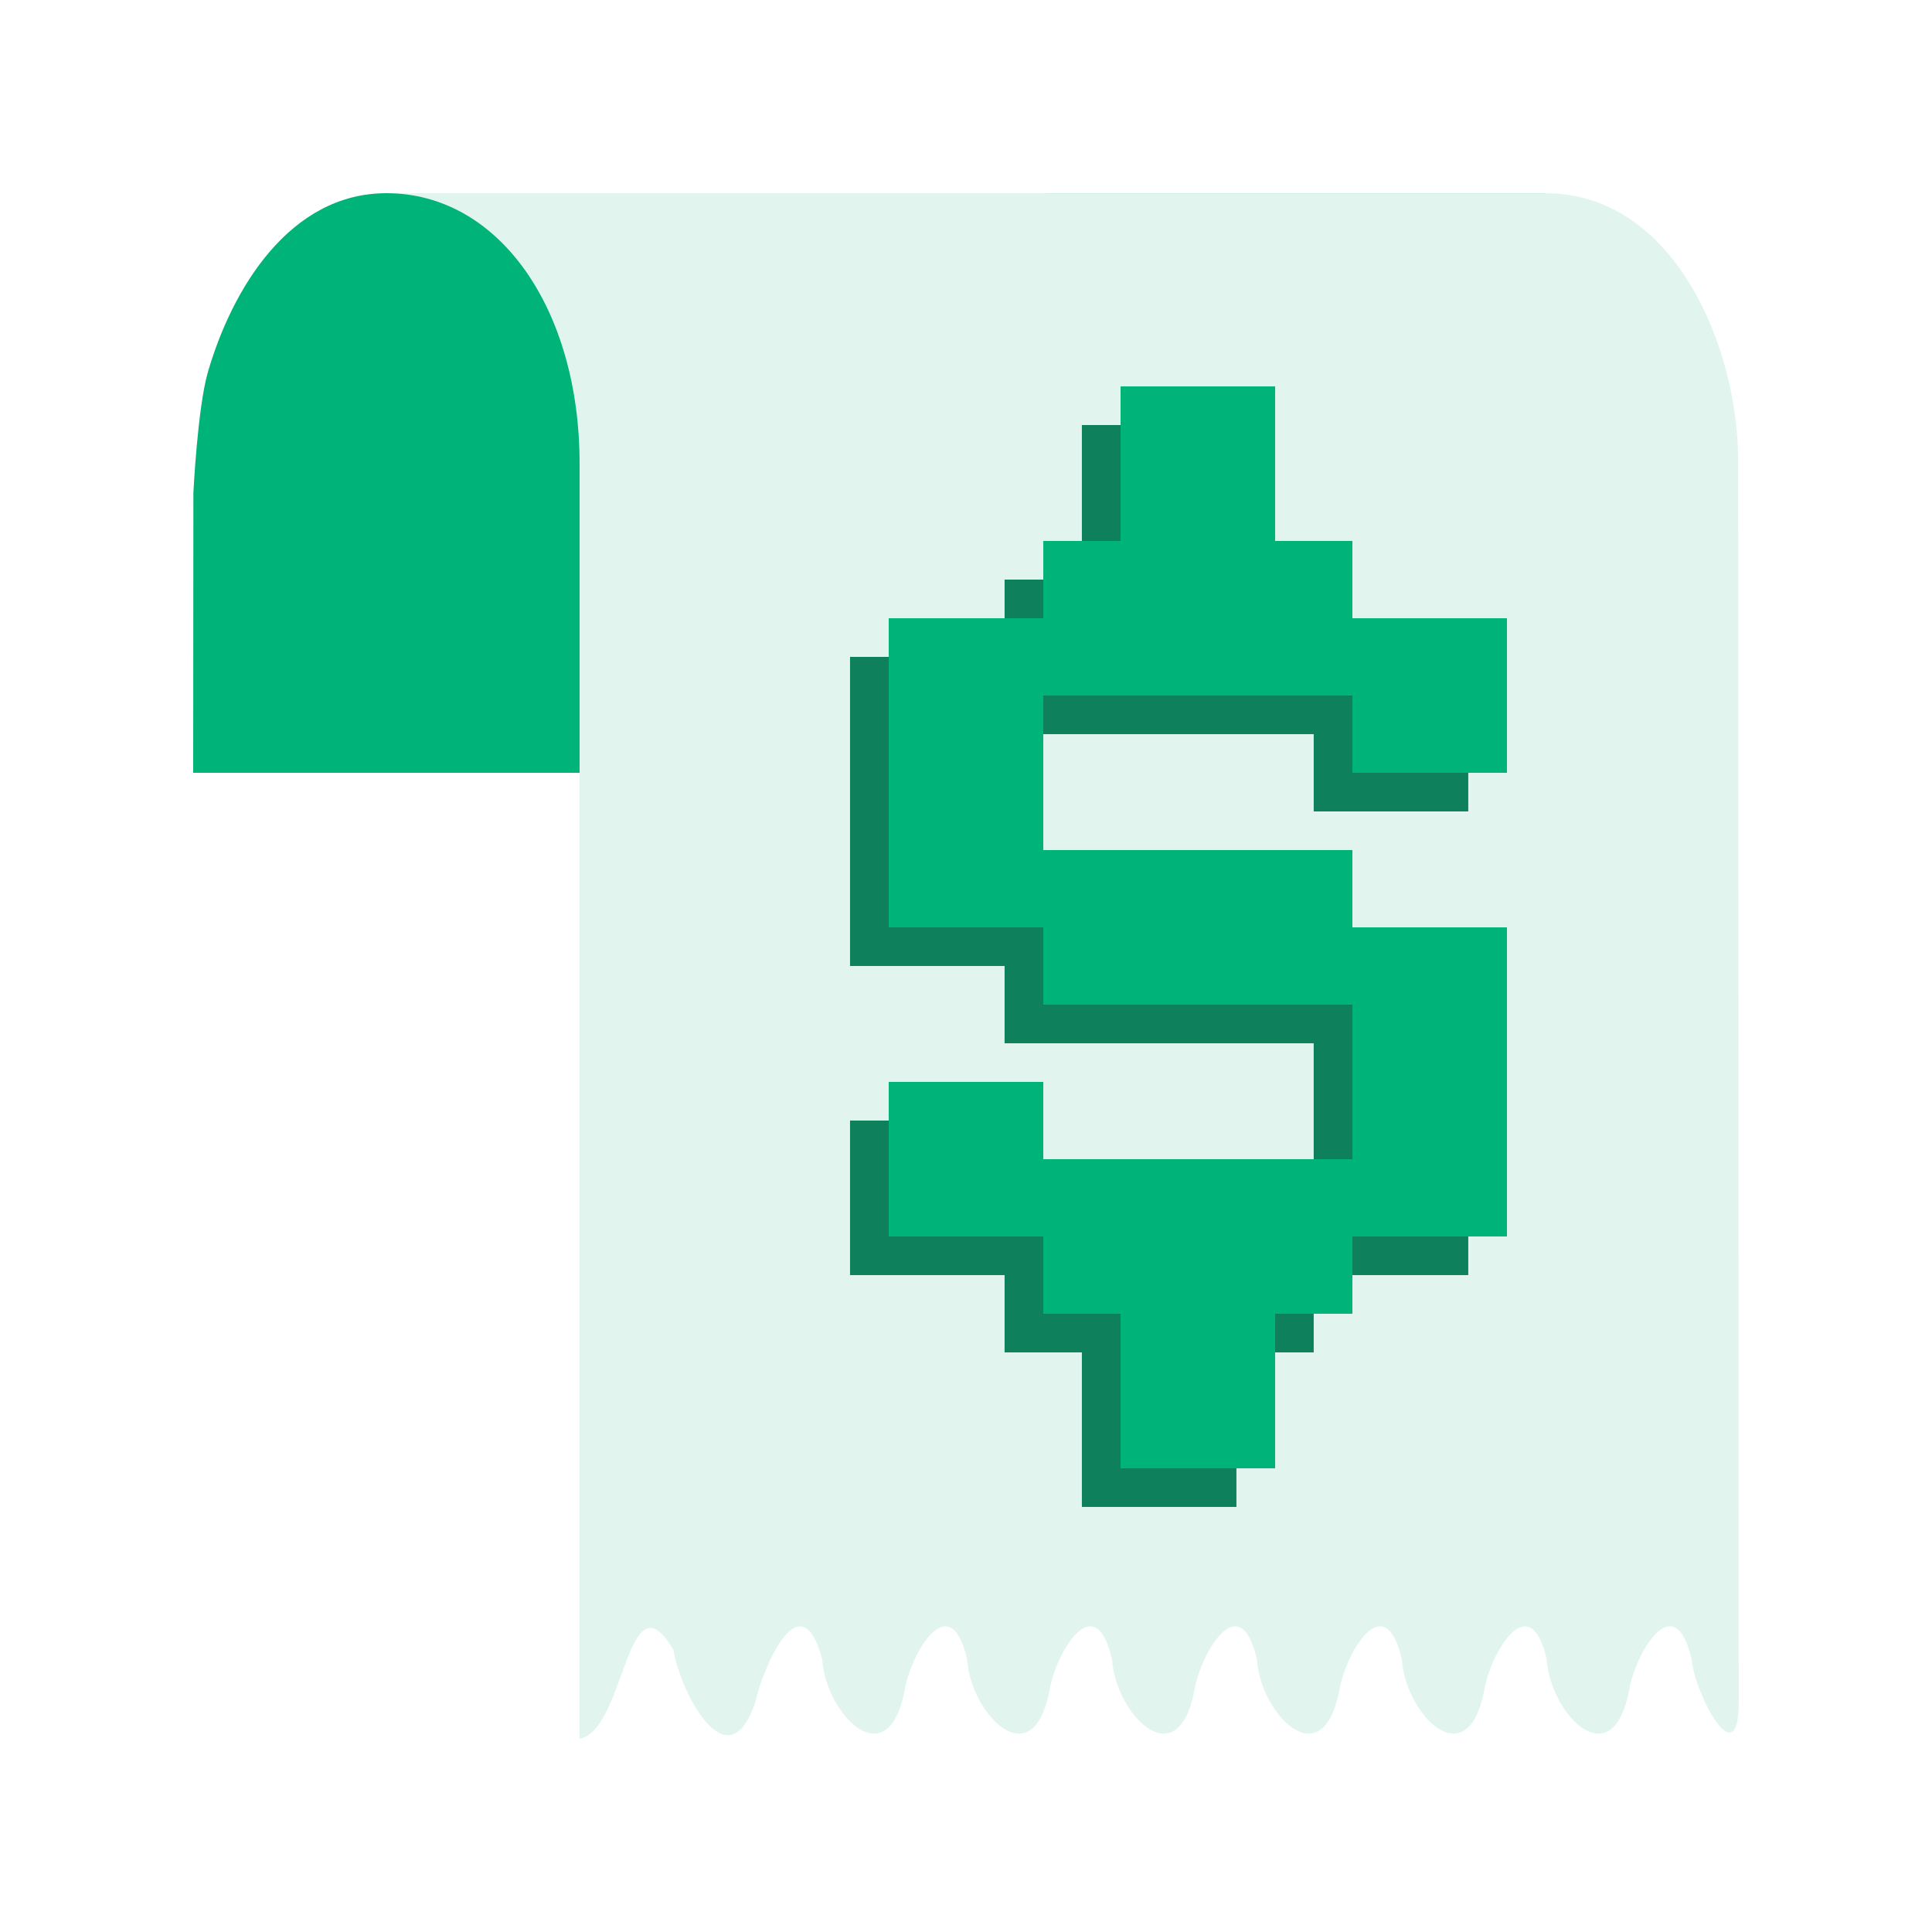
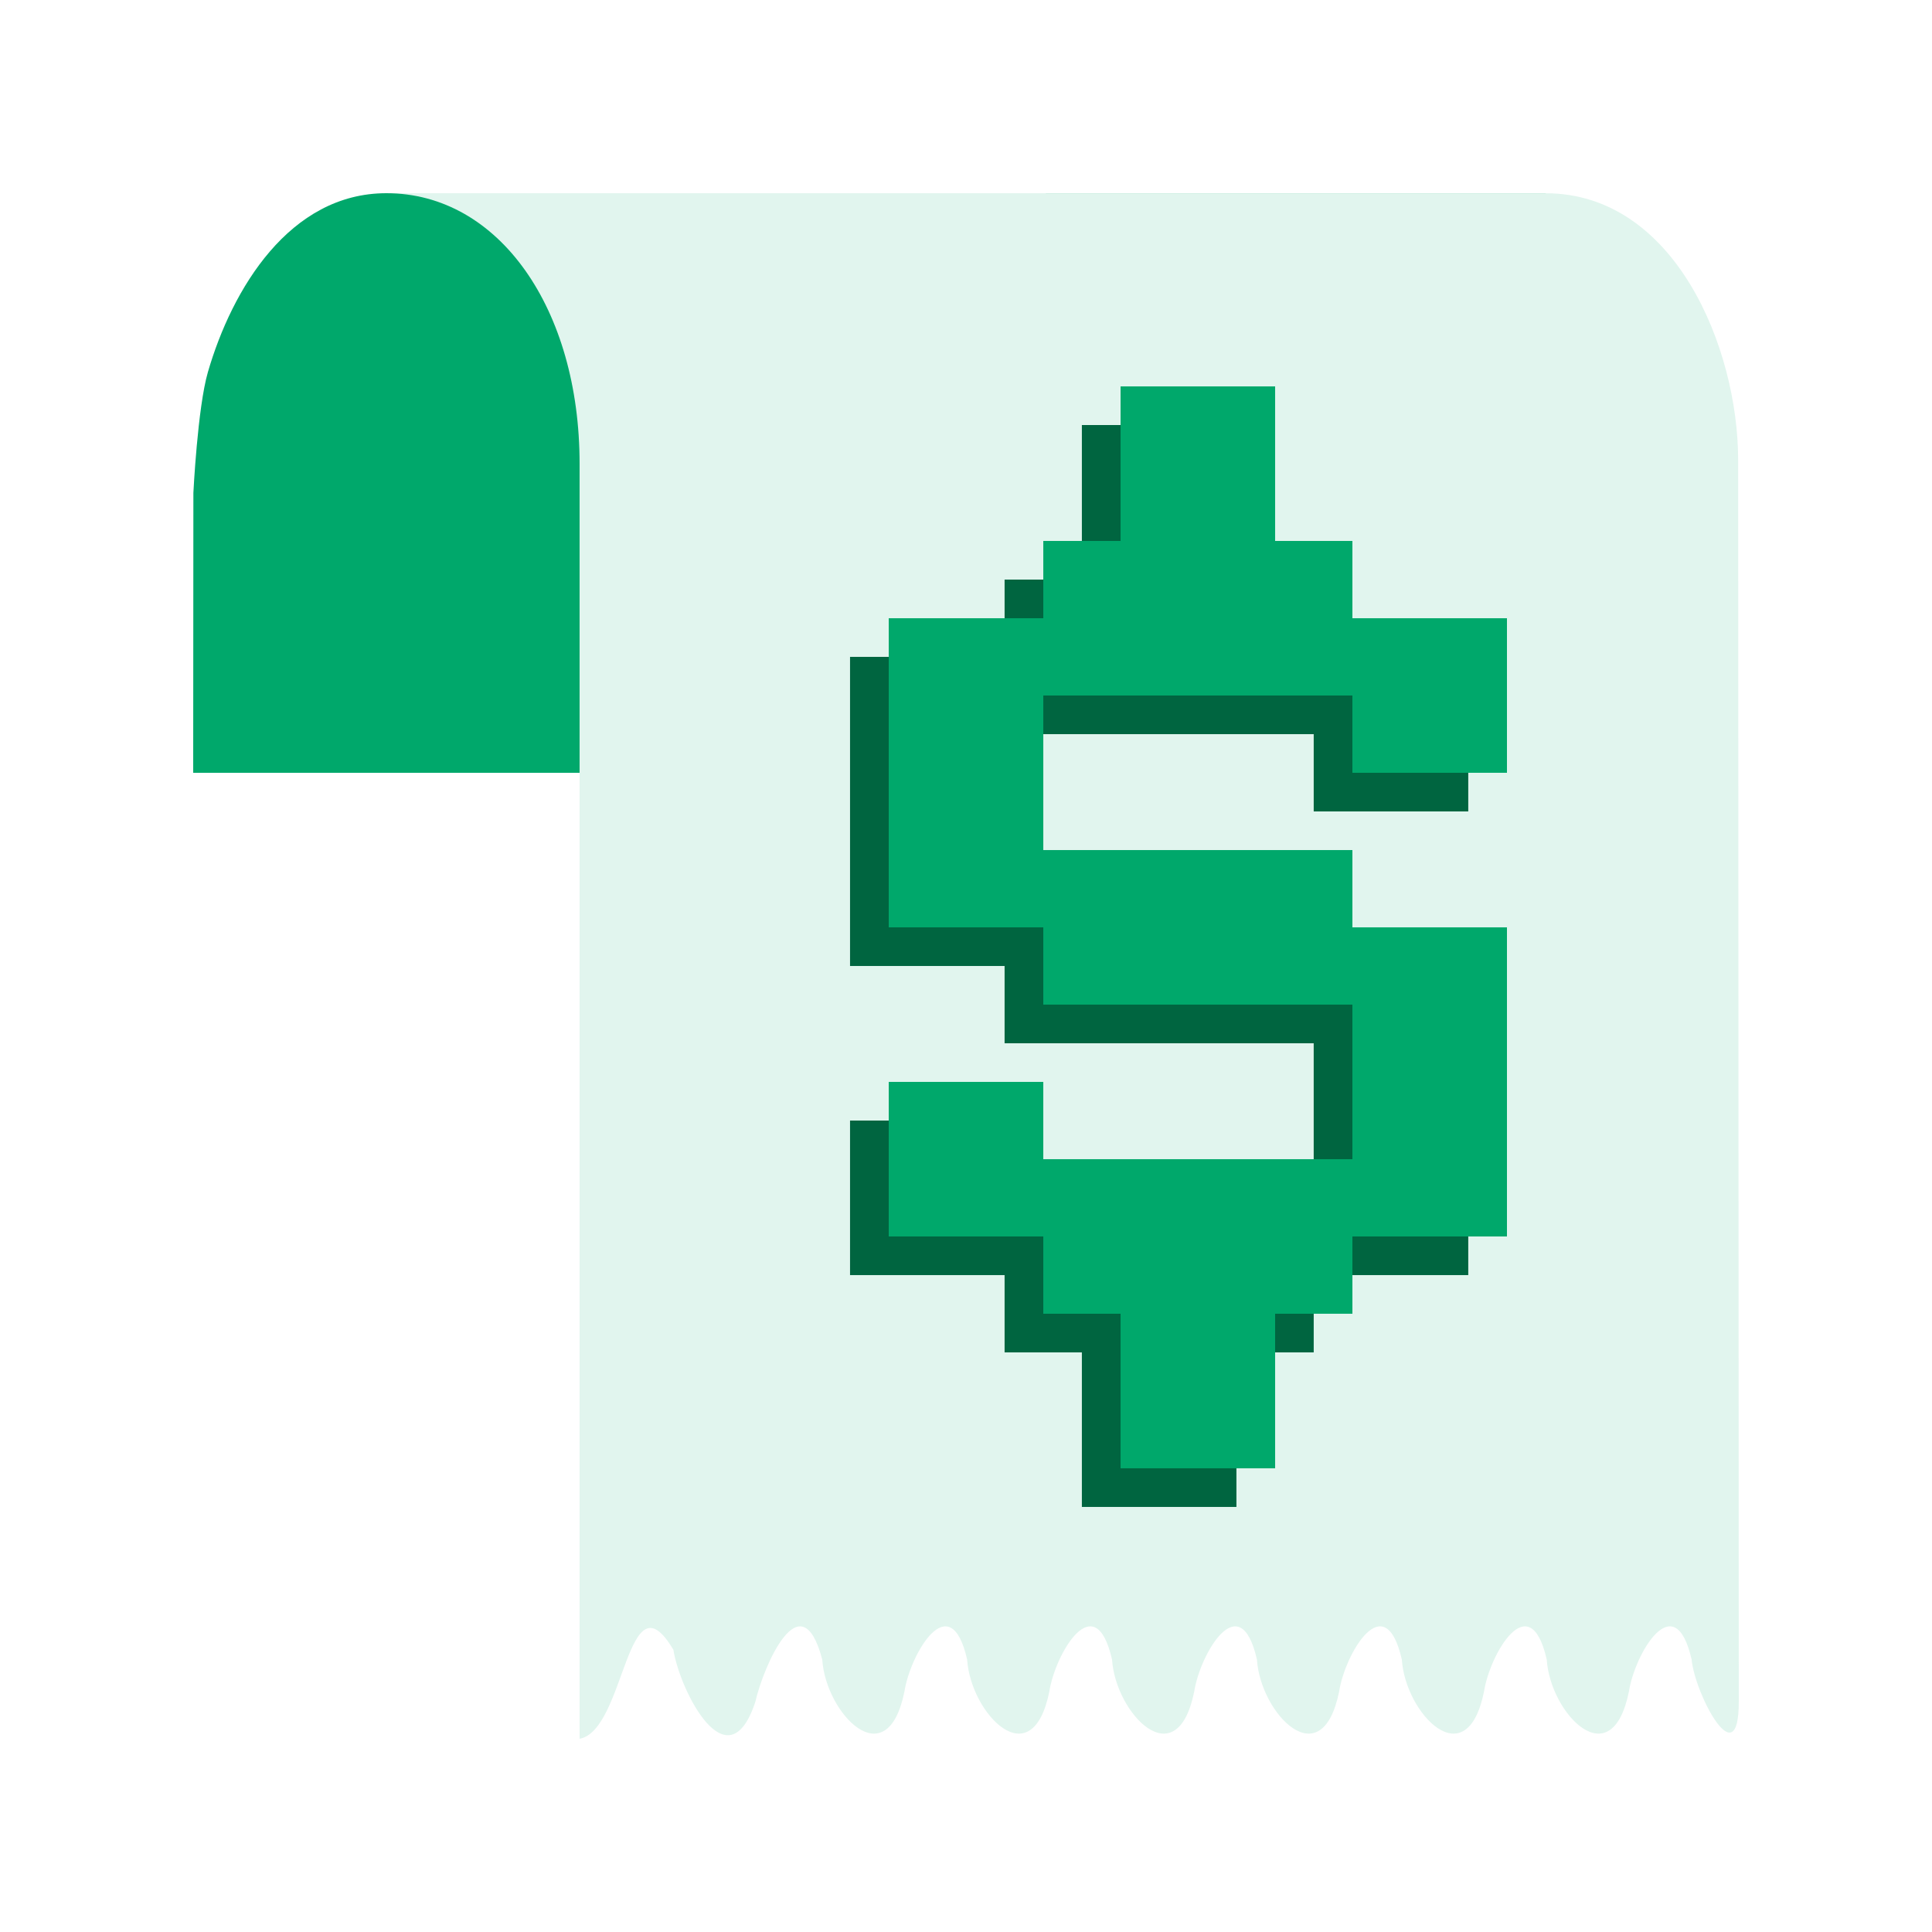
<svg xmlns="http://www.w3.org/2000/svg" width="800" height="800" version="1.1" viewBox="0 0 211.67 211.67" id="svg4">
  <defs id="defs4" />
  <g id="g4">
-     <path d="m42.333 21.167c-10.6 0-16.905 10.471-19.556 19.6-1.131 3.896-1.59 13.233-1.59 13.233l-0.021 30.668 148.17 3e-6v-63.5z" fill="#3dcc77" style="paint-order:markers fill stroke;fill:#00b379;fill-opacity:1" id="path1" />
-     <path d="m42.333 21.167c12.348 0 21.167 12.7 21.167 29.633l1.9e-5 139.7c5.035-0.919 5.153-18.377 10.274-9.754 0.725 4.541 5.951 14.819 8.973 5.736 0.883-3.901 5.006-13.511 7.338-4.663 0.381 5.932 7.089 12.923 9.003 3.516 0.625-4.108 5.008-11.682 6.872-3.516 0.381 5.932 7.089 12.923 9.003 3.516 0.625-4.108 5.008-11.682 6.872-3.516 0.381 5.932 7.089 12.923 9.003 3.516 0.625-4.108 5.008-11.682 6.872-3.516 0.381 5.932 7.09 12.923 9.003 3.516 0.625-4.108 5.008-11.682 6.872-3.516 0.381 5.932 7.089 12.923 9.003 3.516 0.624-4.108 5.008-11.682 6.872-3.516 0.381 5.932 7.089 12.923 9.003 3.516 0.625-4.108 5.008-11.682 6.872-3.516 0.354 3.798 5.166 12.915 5.166 4.632l-0.068-136.02c0-12.325-6.946-29.259-21.099-29.259z" fill="#ebf5ef" style="paint-order:markers fill stroke;fill:#e1f5ee;fill-opacity:1" id="path2" />
-     <path d="m118.53 46.567v16.933h-8.467v8.467h-16.933v16.933 16.933h16.933v8.467h16.933 16.933v8.467 8.467h-16.933-16.933v-8.467h-16.933v16.933h16.933v8.467h8.467v16.933h16.933v-16.933h8.467v-8.467h16.933v-16.933-16.933h-16.933v-8.467h-16.933-16.933v-8.467-8.467h16.933 16.933v8.467h16.933v-16.933h-16.933v-8.467h-8.467v-16.933h-16.933z" fill="#478f64" style="paint-order:markers fill stroke;fill:#0e805b;fill-opacity:1" id="path3" />
-     <path d="m122.77 42.333v16.933h-8.467v8.467h-16.933v16.933 16.933h16.933v8.467h16.933 16.933v8.467 8.467h-16.933-16.933v-8.467h-16.933v16.933h16.933v8.467h8.467v16.933h16.933v-16.933h8.467v-8.467h16.933v-16.933-16.933h-16.933v-8.467h-16.933-16.933v-8.467-8.467h16.933 16.933v8.467h16.933v-16.933h-16.933v-8.467h-8.467v-16.933h-16.933z" fill="#3dcc77" style="paint-order:markers fill stroke;fill:#00b379;fill-opacity:1" id="path4" />
+     <path d="m42.333 21.167c-10.6 0-16.905 10.471-19.556 19.6-1.131 3.896-1.59 13.233-1.59 13.233l-0.021 30.668 148.17 3e-6v-63.5z" fill="#3dcc77" style="paint-order:markers fill stroke;fill:#00A86B;fill-opacity:1" id="path1" />
+     <path d="m42.333 21.167c12.348 0 21.167 12.7 21.167 29.633l1.9e-5 139.7c5.035-0.919 5.153-18.377 10.274-9.754 0.725 4.541 5.951 14.819 8.973 5.736 0.883-3.901 5.006-13.511 7.338-4.663 0.381 5.932 7.089 12.923 9.003 3.516 0.625-4.108 5.008-11.682 6.872-3.516 0.381 5.932 7.089 12.923 9.003 3.516 0.625-4.108 5.008-11.682 6.872-3.516 0.381 5.932 7.089 12.923 9.003 3.516 0.625-4.108 5.008-11.682 6.872-3.516 0.381 5.932 7.09 12.923 9.003 3.516 0.625-4.108 5.008-11.682 6.872-3.516 0.381 5.932 7.089 12.923 9.003 3.516 0.624-4.108 5.008-11.682 6.872-3.516 0.381 5.932 7.089 12.923 9.003 3.516 0.625-4.108 5.008-11.682 6.872-3.516 0.354 3.798 5.166 12.915 5.166 4.632l-0.068-136.02c0-12.325-6.946-29.259-21.099-29.259z" fill="#E2F5EE" style="paint-order:markers fill stroke;fill:#e1f5ee;fill-opacity:1" id="path2" />
+     <path d="m118.53 46.567v16.933h-8.467v8.467h-16.933v16.933 16.933h16.933v8.467h16.933 16.933v8.467 8.467h-16.933-16.933v-8.467h-16.933v16.933h16.933v8.467h8.467v16.933h16.933v-16.933h8.467v-8.467h16.933v-16.933-16.933h-16.933v-8.467h-16.933-16.933v-8.467-8.467h16.933 16.933v8.467h16.933v-16.933h-16.933v-8.467h-8.467v-16.933h-16.933z" fill="#478f64" style="paint-order:markers fill stroke;fill:#006540;fill-opacity:1" id="path3" />
+     <path d="m122.77 42.333v16.933h-8.467v8.467h-16.933v16.933 16.933h16.933v8.467h16.933 16.933v8.467 8.467h-16.933-16.933v-8.467h-16.933v16.933h16.933v8.467h8.467v16.933h16.933v-16.933h8.467v-8.467h16.933v-16.933-16.933h-16.933v-8.467h-16.933-16.933v-8.467-8.467h16.933 16.933v8.467h16.933v-16.933h-16.933v-8.467h-8.467v-16.933h-16.933z" fill="#3dcc77" style="paint-order:markers fill stroke;fill:#00A86B;fill-opacity:1" id="path4" />
  </g>
</svg>
